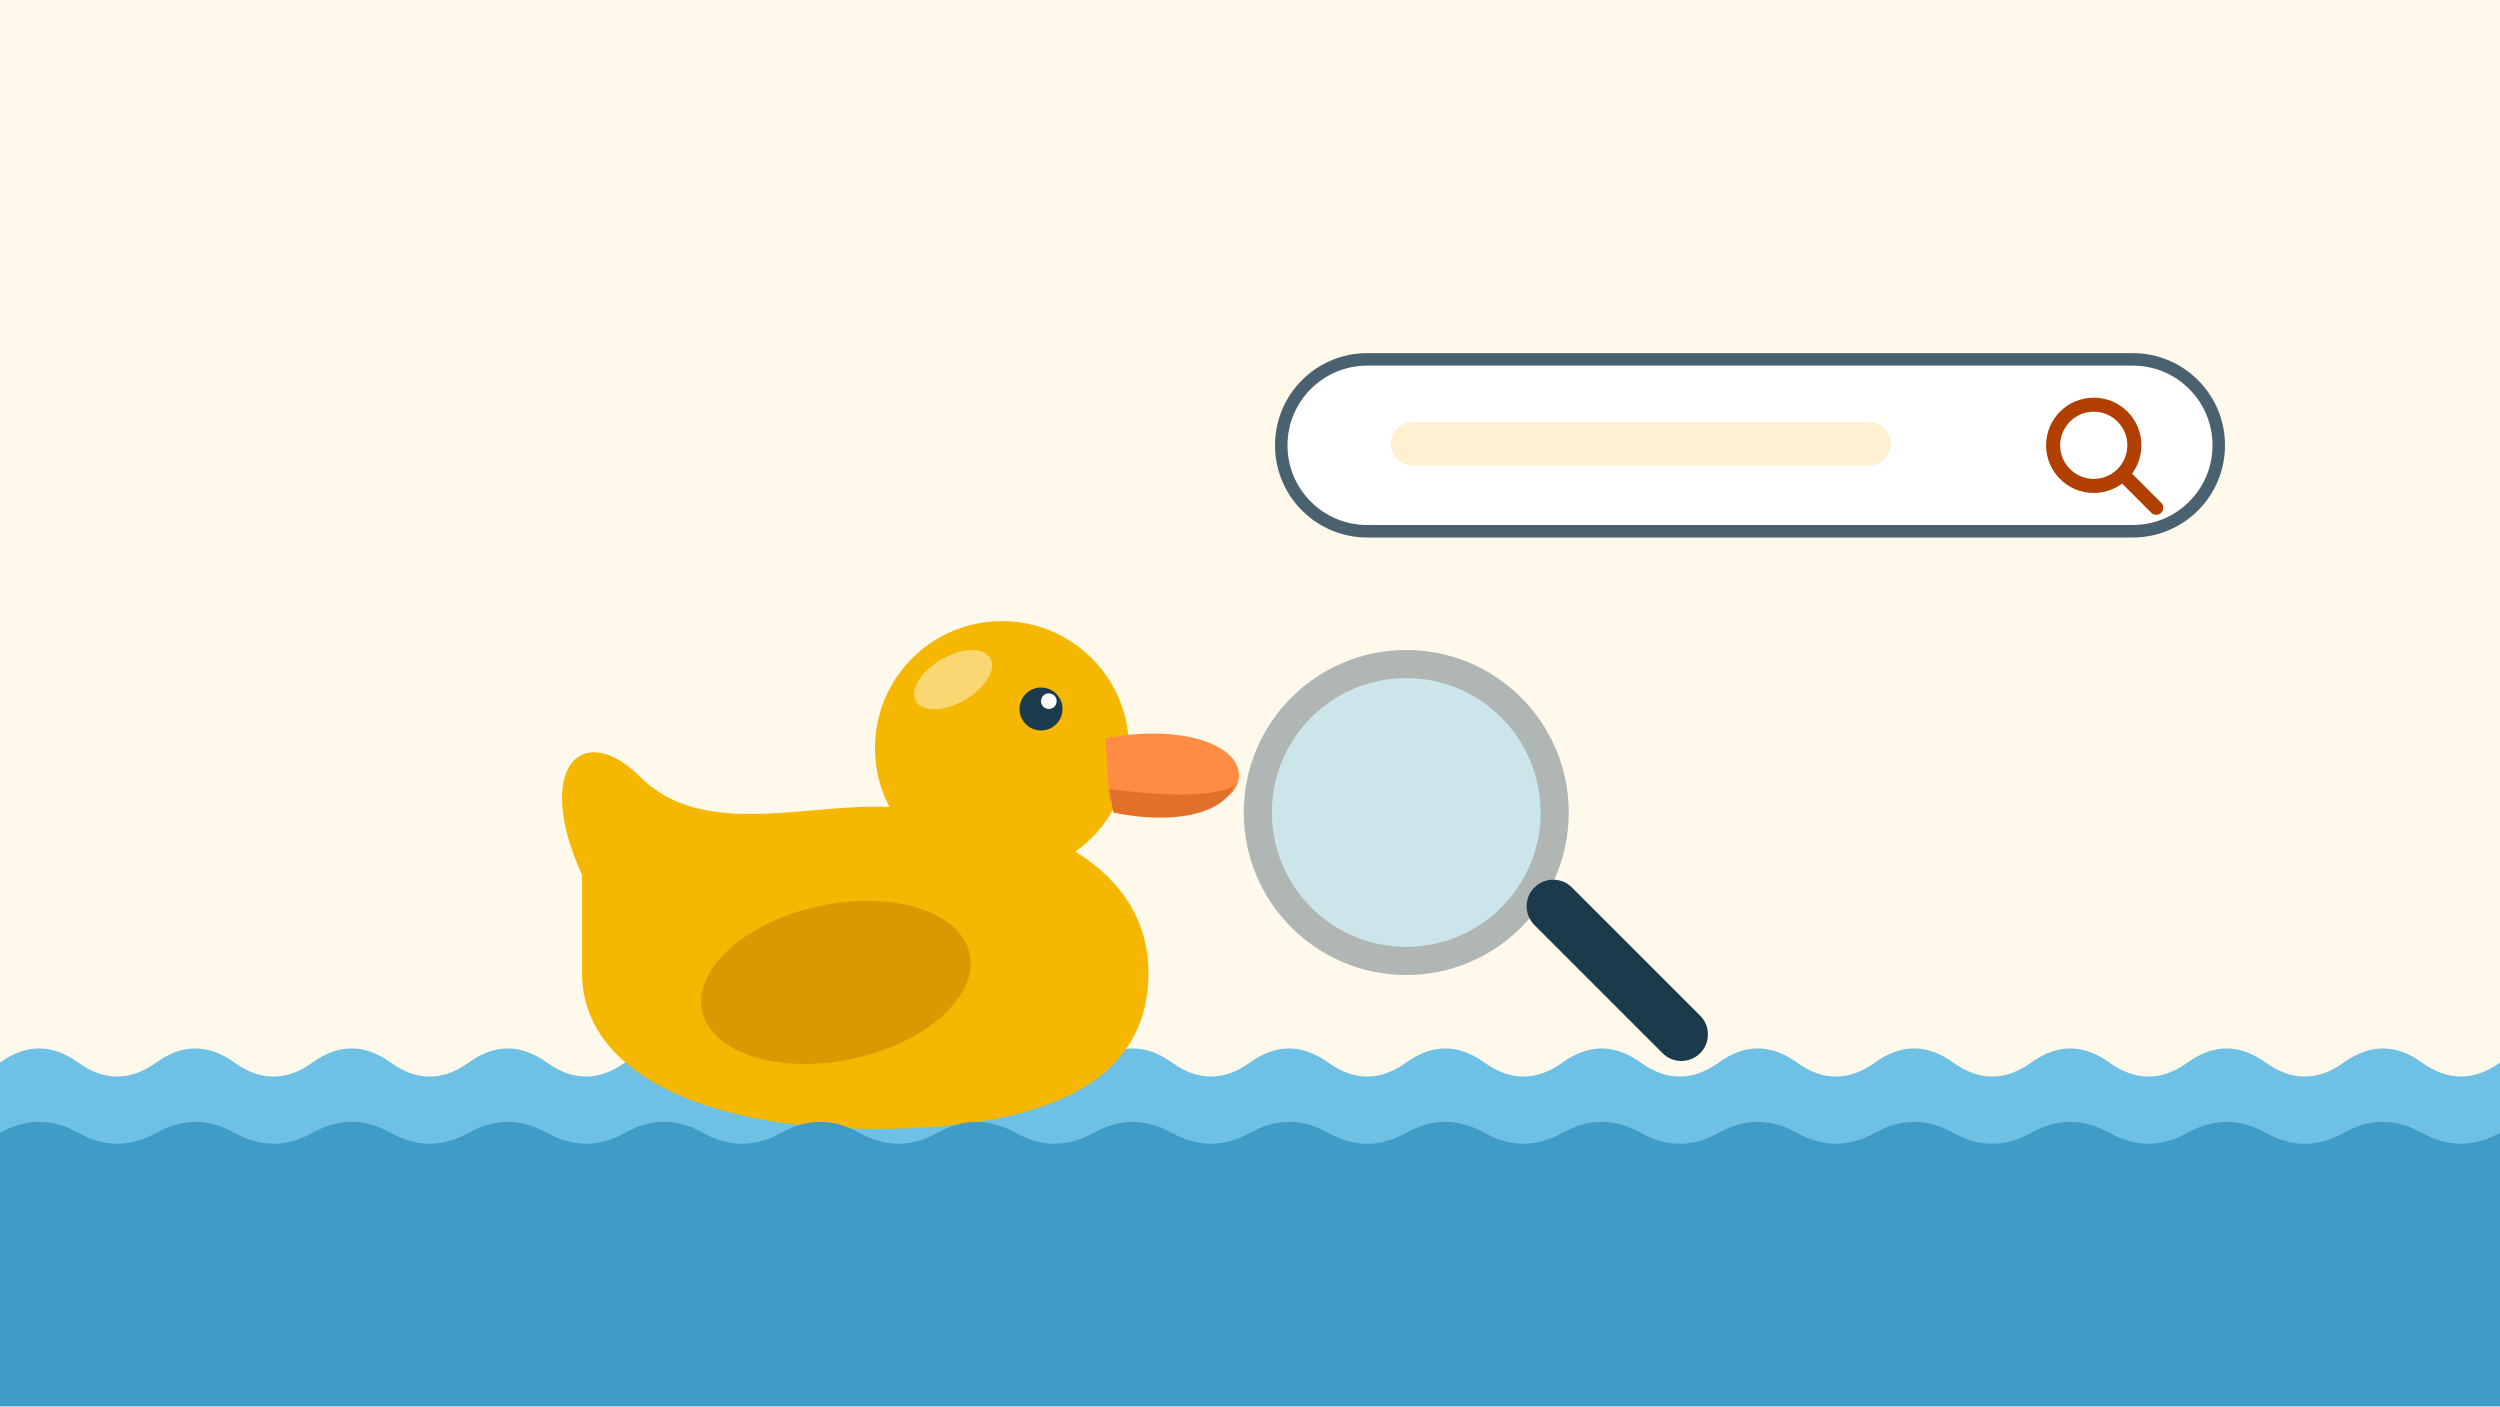
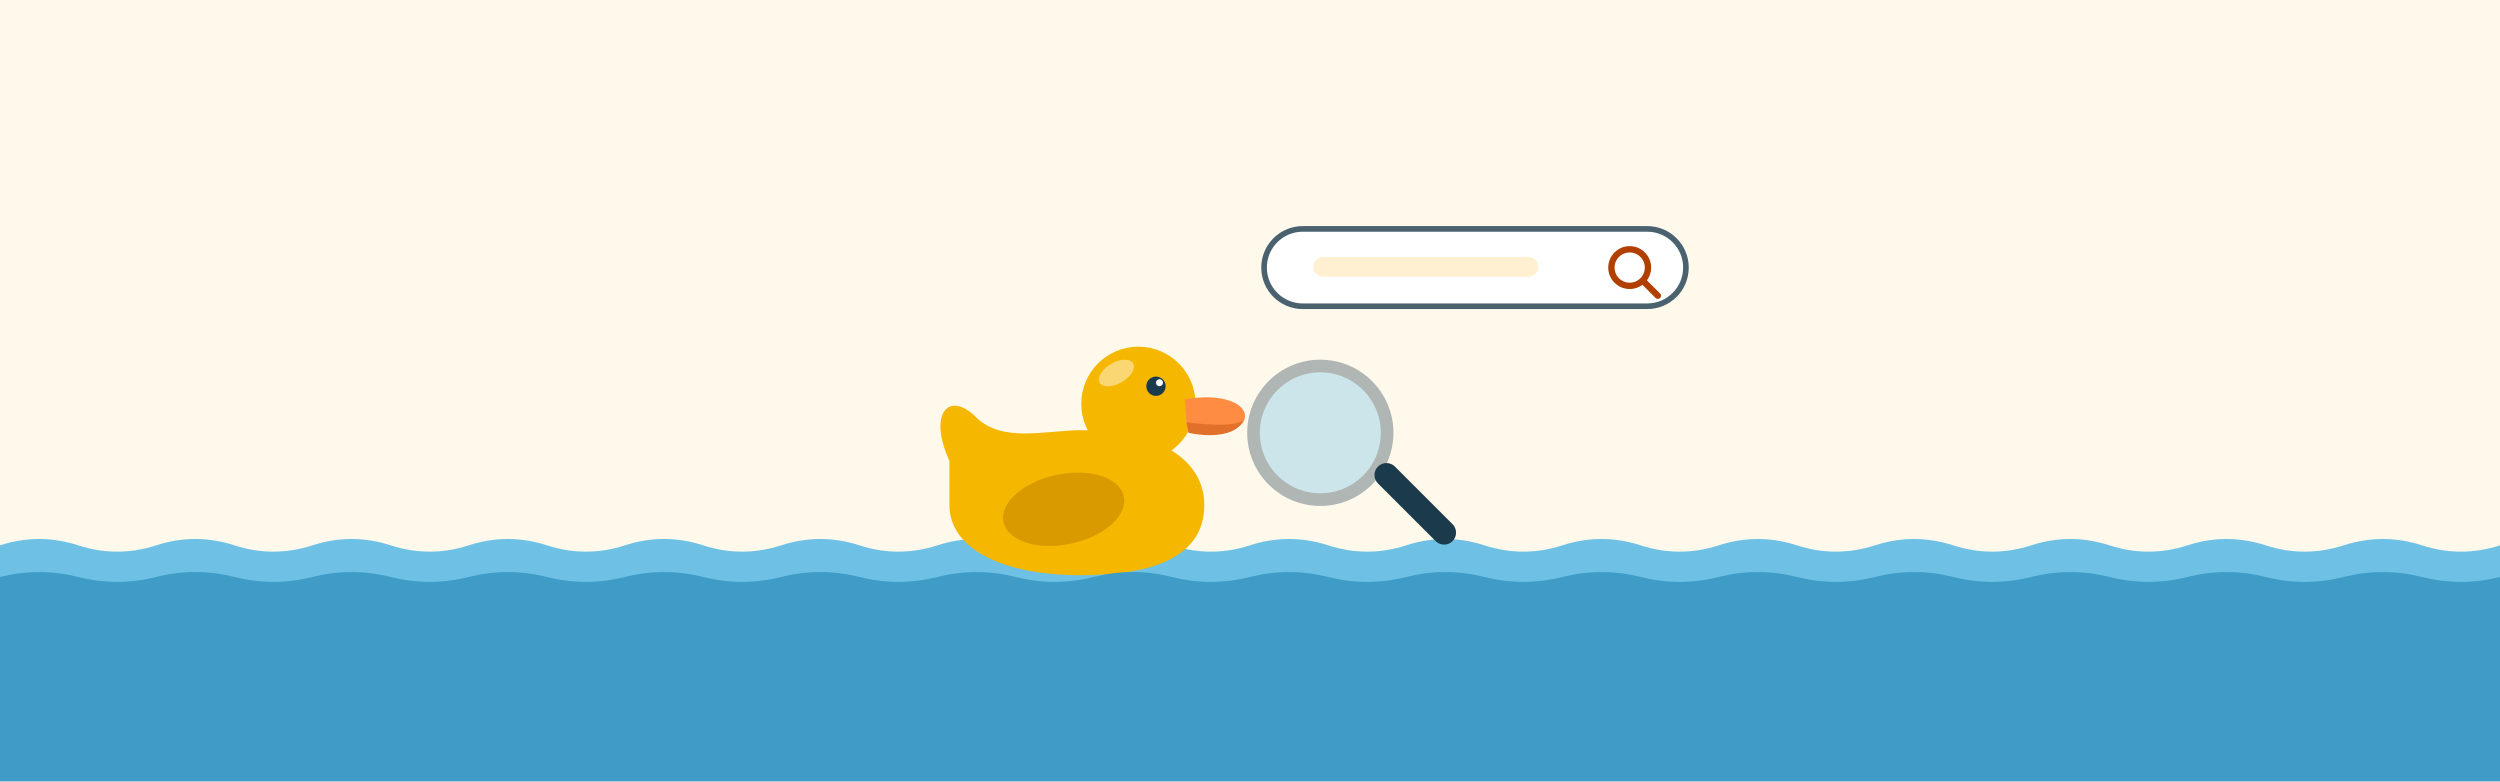
- <svg xmlns="http://www.w3.org/2000/svg" viewBox="0 0 1600 900" width="1600" height="900">
-   <rect width="1600" height="900" fill="#FFF9EC" />
-   <path d="M0 680 q25 -18 50 0 t50 0 q25 -18 50 0 t50 0 q25 -18 50 0 t50 0 q25 -18 50 0 t50 0 q25 -18 50 0 t50 0 q25 -18 50 0 t50 0 q25 -18 50 0 t50 0 q25 -18 50 0 t50 0 q25 -18 50 0 t50 0 q25 -18 50 0 t50 0 q25 -18 50 0 t50 0 q25 -18 50 0 t50 0 q25 -18 50 0 t50 0 q25 -18 50 0 t50 0 q25 -18 50 0 t50 0 q25 -18 50 0 t50 0 V900 H0Z" fill="#6EC1E4" />
-   <rect x="820" y="230" width="600" height="110" rx="55" fill="#FFFFFF" stroke="#4A6270" stroke-width="8" />
-   <rect x="890" y="270" width="320" height="28" rx="14" fill="#FFF0D1" />
-   <circle cx="1340" cy="285" r="26" fill="none" stroke="#B03F00" stroke-width="9" />
-   <path d="M1359 304L1380 325" stroke="#B03F00" stroke-width="9" stroke-linecap="round" />
-   <g transform="translate(560 610) scale(1.25 1.25)">
-     <path d="M-150-40C-175-95-150-120-120-90-90-60-40-75 0-75 90-75 140-40 140 10 140 70 80 90 0 90-90 90-150 60-150 10Z" fill="#F5B700" />
-     <ellipse cx="-20" cy="15" rx="70" ry="40" fill="#D99A00" transform="rotate(-12 -20 15)" />
-     <circle cx="65" cy="-105" r="65" fill="#F5B700" />
-     <path d="M118-110C160-118 190-105 186-88 182-72 150-70 120-78Z" fill="#FF8C42" />
-     <path d="M120-84C150-80 176-80 184-86 178-70 150-66 122-72Z" fill="#E0702A" />
-     <circle cx="85" cy="-125" r="11" fill="#1B3A4B" />
-     <circle cx="89" cy="-129" r="4" fill="#FFFFFF" />
-     <ellipse cx="40" cy="-140" rx="22" ry="12" fill="#FFFFFF" opacity=".45" transform="rotate(-30 40 -140)" />
+ <svg xmlns="http://www.w3.org/2000/svg" viewBox="0 0 1600 500" width="1600" height="500">
+   <rect width="1600" height="500" fill="#FFF9EC" />
+   <path d="M0 349 q25 -8.1 50 0 t50 0 q25 -8.1 50 0 t50 0 q25 -8.1 50 0 t50 0 q25 -8.1 50 0 t50 0 q25 -8.1 50 0 t50 0 q25 -8.1 50 0 t50 0 q25 -8.1 50 0 t50 0 q25 -8.1 50 0 t50 0 q25 -8.1 50 0 t50 0 q25 -8.1 50 0 t50 0 q25 -8.1 50 0 t50 0 q25 -8.1 50 0 t50 0 q25 -8.1 50 0 t50 0 q25 -8.1 50 0 t50 0 q25 -8.1 50 0 t50 0 q25 -8.1 50 0 t50 0 V500 H0Z" fill="#6EC1E4" />
+   <g transform="translate(440 43) scale(0.45)">
+     <rect x="820" y="230" width="600" height="110" rx="55" fill="#FFFFFF" stroke="#4A6270" stroke-width="8" />
+     <rect x="890" y="270" width="320" height="28" rx="14" fill="#FFF0D1" />
+     <circle cx="1340" cy="285" r="26" fill="none" stroke="#B03F00" stroke-width="9" />
+     <path d="M1359 304L1380 325" stroke="#B03F00" stroke-width="9" stroke-linecap="round" />
+     <g transform="translate(560 610) scale(1.25 1.25)">
+       <path d="M-150-40C-175-95-150-120-120-90-90-60-40-75 0-75 90-75 140-40 140 10 140 70 80 90 0 90-90 90-150 60-150 10Z" fill="#F5B700" />
+       <ellipse cx="-20" cy="15" rx="70" ry="40" fill="#D99A00" transform="rotate(-12 -20 15)" />
+       <circle cx="65" cy="-105" r="65" fill="#F5B700" />
+       <path d="M118-110C160-118 190-105 186-88 182-72 150-70 120-78Z" fill="#FF8C42" />
+       <path d="M120-84C150-80 176-80 184-86 178-70 150-66 122-72Z" fill="#E0702A" />
+       <circle cx="85" cy="-125" r="11" fill="#1B3A4B" />
+       <circle cx="89" cy="-129" r="4" fill="#FFFFFF" />
+       <ellipse cx="40" cy="-140" rx="22" ry="12" fill="#FFFFFF" opacity=".45" transform="rotate(-30 40 -140)" />
+     </g>
+     <g transform="translate(900 520)">
+       <circle r="95" fill="#6EC1E4" opacity=".35" stroke="#1B3A4B" stroke-width="18" />
+       <rect x="70" y="60" width="34" height="150" rx="17" fill="#1B3A4B" transform="rotate(-45 70 60)" />
+     </g>
  </g>
-   <g transform="translate(900 520)">
-     <circle r="95" fill="#6EC1E4" opacity=".35" stroke="#1B3A4B" stroke-width="18" />
-     <rect x="70" y="60" width="34" height="150" rx="17" fill="#1B3A4B" transform="rotate(-45 70 60)" />
-   </g>
-   <path d="M0 725 q25 -14 50 0 t50 0 q25 -14 50 0 t50 0 q25 -14 50 0 t50 0 q25 -14 50 0 t50 0 q25 -14 50 0 t50 0 q25 -14 50 0 t50 0 q25 -14 50 0 t50 0 q25 -14 50 0 t50 0 q25 -14 50 0 t50 0 q25 -14 50 0 t50 0 q25 -14 50 0 t50 0 q25 -14 50 0 t50 0 q25 -14 50 0 t50 0 q25 -14 50 0 t50 0 q25 -14 50 0 t50 0 q25 -14 50 0 t50 0 V900 H0Z" fill="#3E9CC6" />
+   <path d="M0 369.25 q25 -6.3 50 0 t50 0 q25 -6.3 50 0 t50 0 q25 -6.3 50 0 t50 0 q25 -6.3 50 0 t50 0 q25 -6.3 50 0 t50 0 q25 -6.3 50 0 t50 0 q25 -6.3 50 0 t50 0 q25 -6.3 50 0 t50 0 q25 -6.3 50 0 t50 0 q25 -6.3 50 0 t50 0 q25 -6.3 50 0 t50 0 q25 -6.3 50 0 t50 0 q25 -6.3 50 0 t50 0 q25 -6.3 50 0 t50 0 q25 -6.3 50 0 t50 0 q25 -6.3 50 0 t50 0 V500 H0Z" fill="#3E9CC6" />
</svg>
